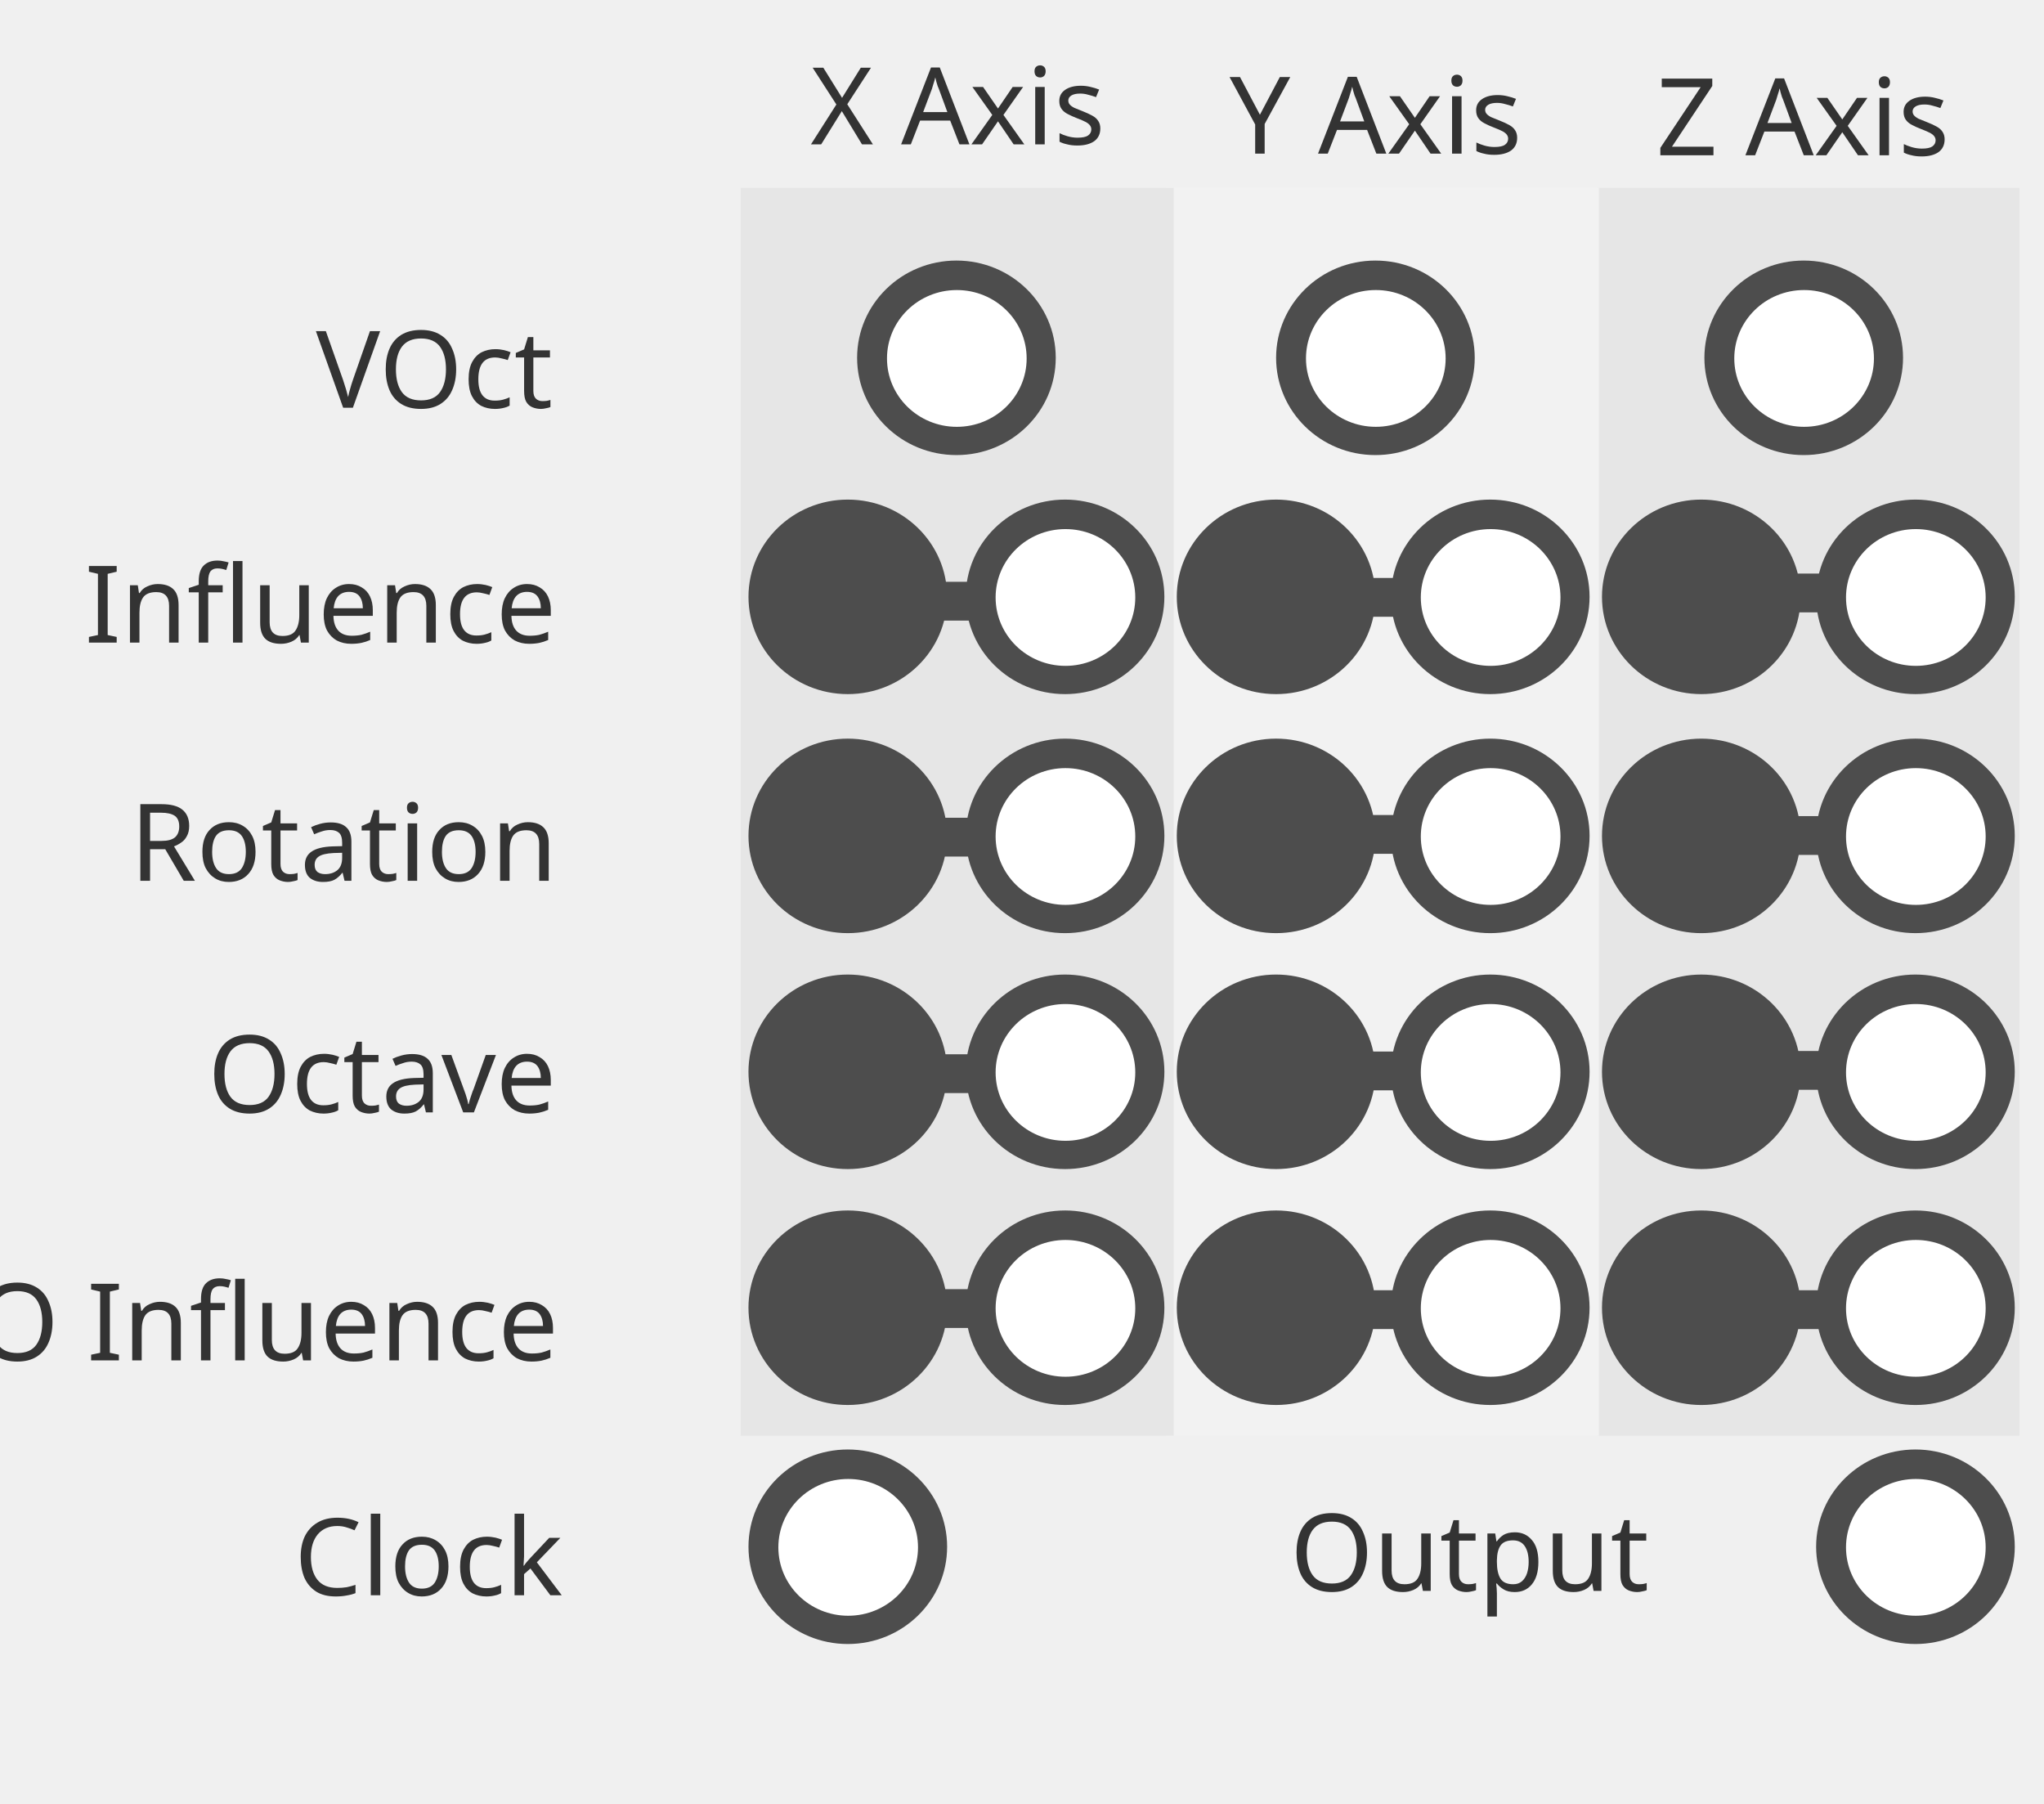
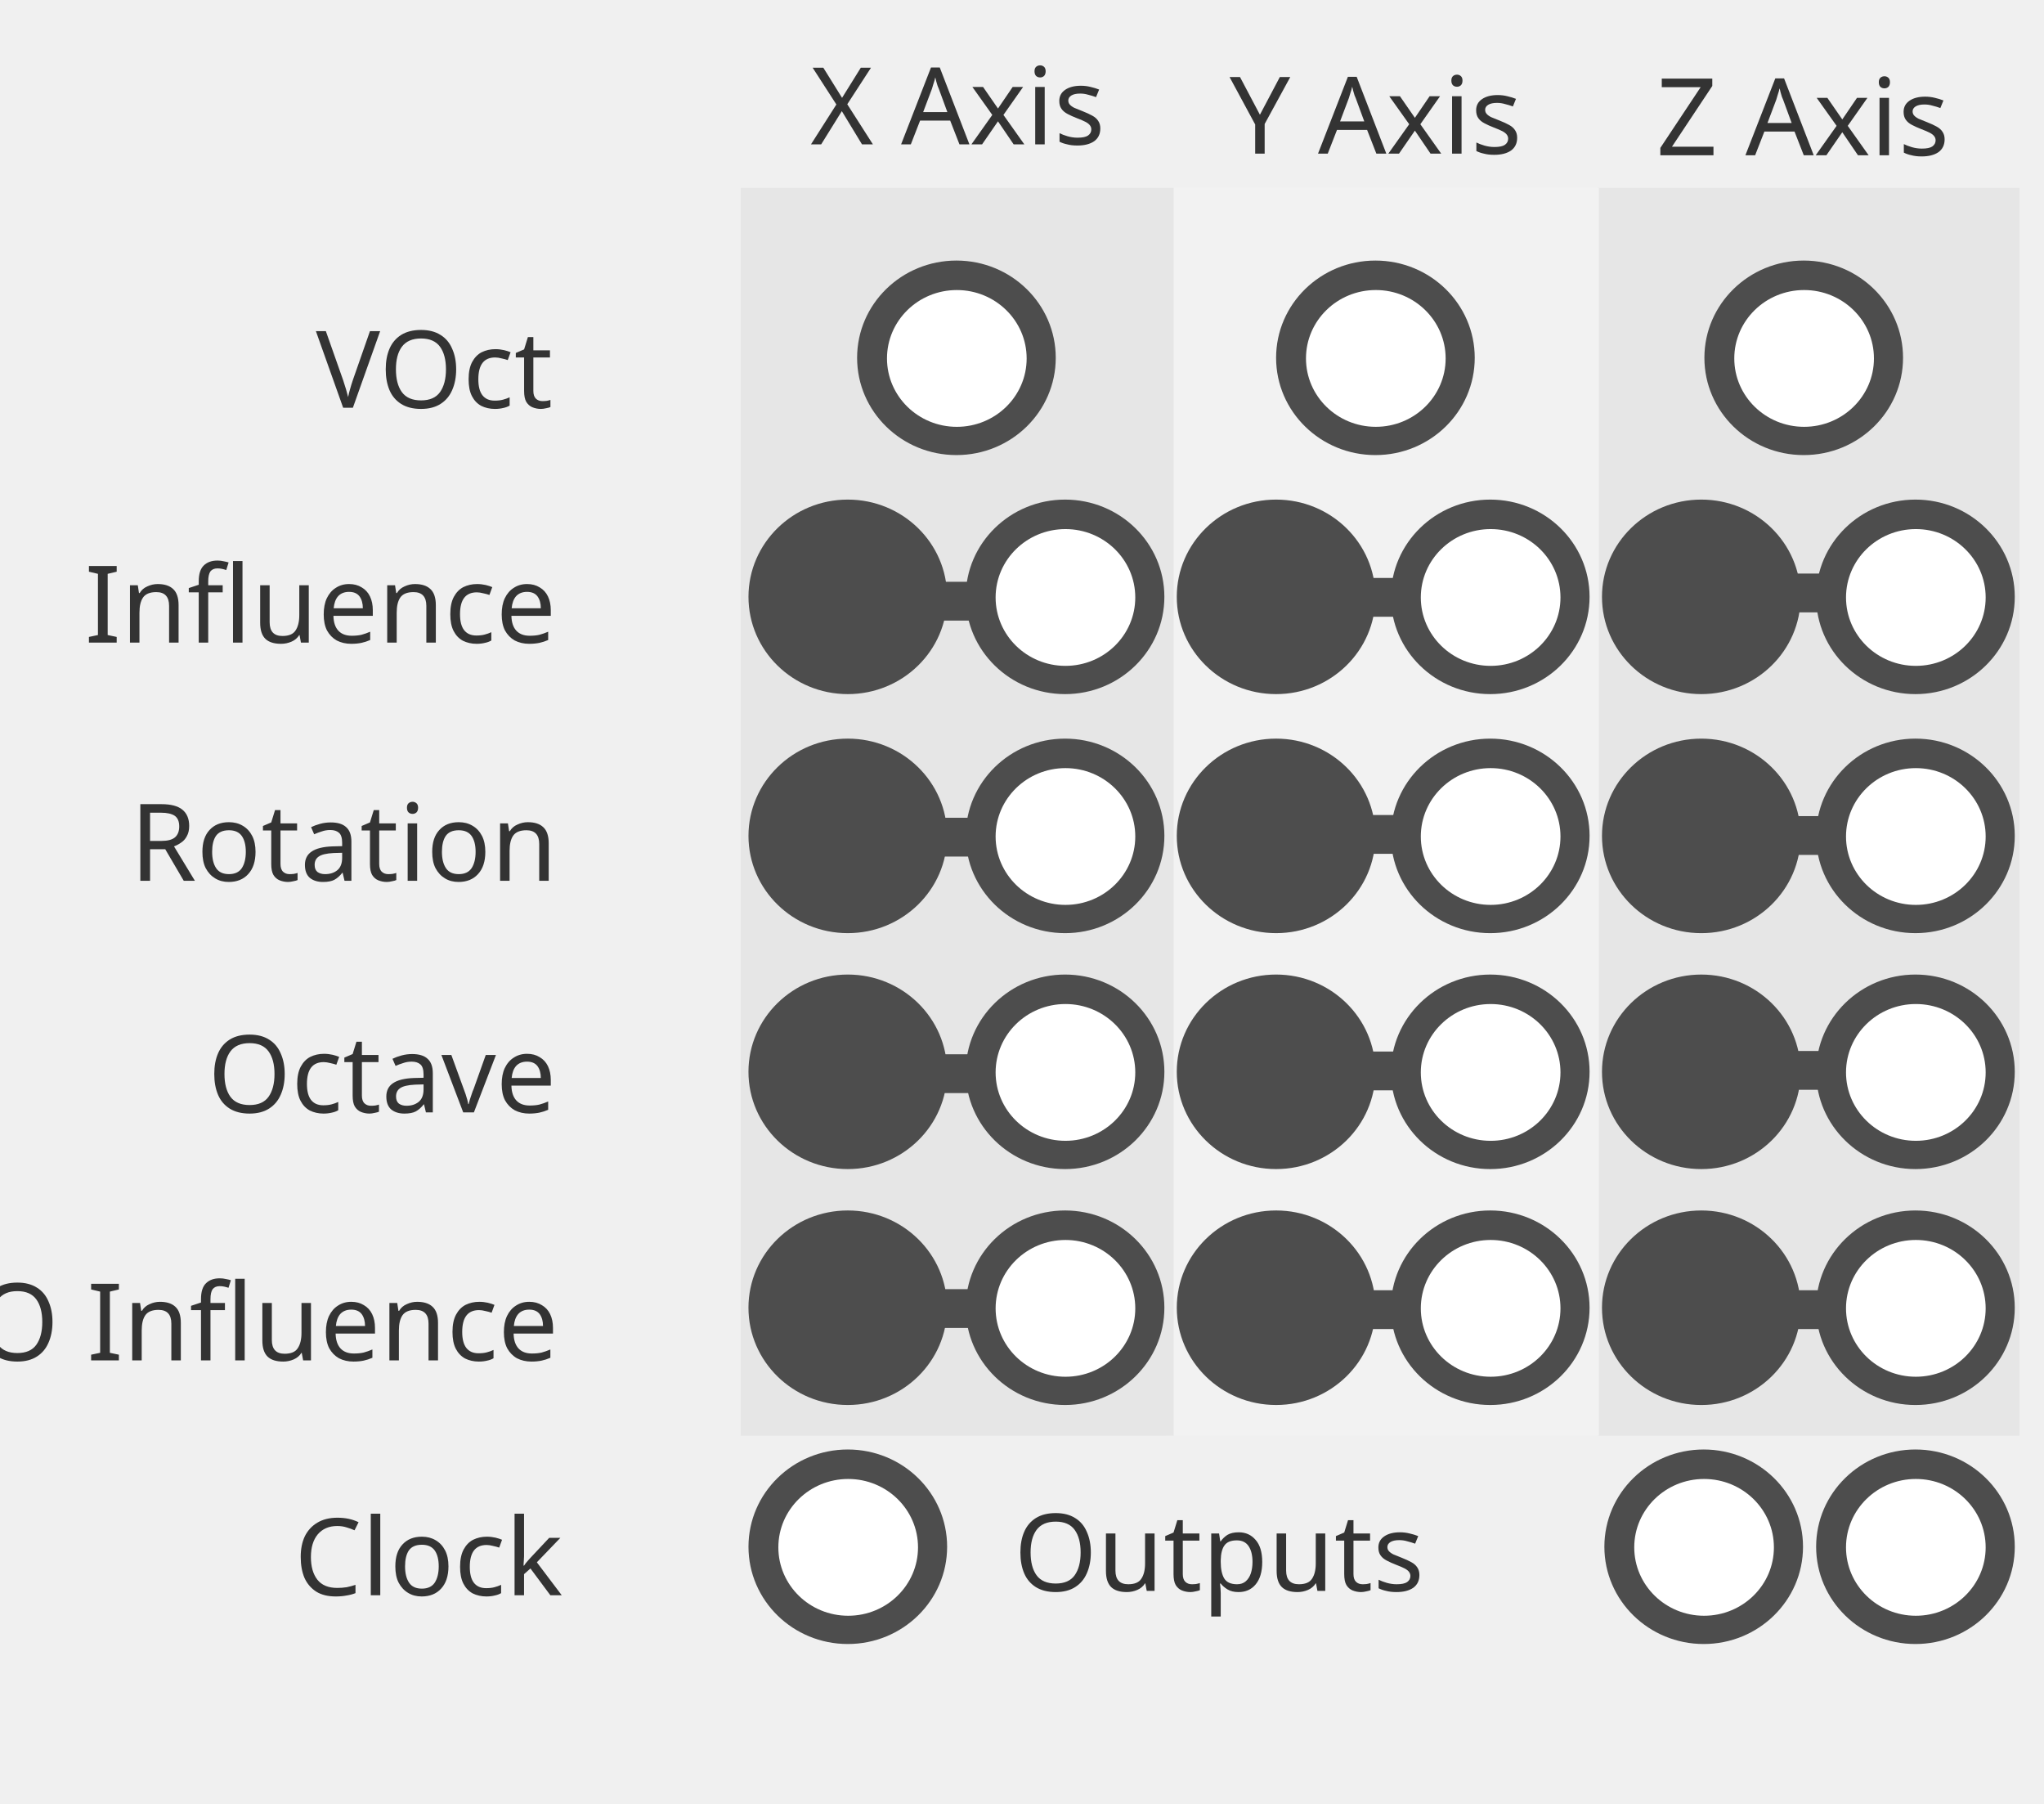
<svg xmlns="http://www.w3.org/2000/svg" width="509" height="449" viewBox="0 0 134.672 118.798" version="1.1" id="svg5" xml:space="preserve">
  <defs id="defs2" />
  <g id="layer1">
    <rect style="fill:#e6e6e6;fill-opacity:1;stroke-width:0.239" id="rect3096" width="27.811" height="82.205" x="105.242" y="12.372" />
    <g id="g948" transform="translate(28.86575,-46.8423)" style="fill:#4d4d4d">
      <ellipse style="fill:#4d4d4d;stroke-width:0.353" id="ellipse944" cx="26.993" cy="148.732" rx="6.544" ry="6.407" />
      <ellipse style="fill:#ffffff;stroke-width:0.248" id="ellipse946" cx="27.018" cy="148.772" rx="4.601" ry="4.505" />
    </g>
    <rect style="fill:#f2f2f2;fill-opacity:1;stroke-width:0.242" id="rect3259" width="28.526" height="82.205" x="76.818" y="12.372" />
    <rect style="fill:#e6e6e6;fill-opacity:1;stroke-width:0.242" id="rect2911" width="28.526" height="82.205" x="48.803" y="12.372" />
    <g id="g469" transform="translate(42.97547,-78.12842)">
      <ellipse style="fill:#4d4d4d;stroke-width:0.353" id="path231" cx="12.883" cy="117.445" rx="6.544" ry="6.407" />
      <ellipse style="fill:#4d4d4d;stroke-width:0.353" id="ellipse237" cx="12.883" cy="133.191" rx="6.544" ry="6.407" />
      <ellipse style="fill:#4d4d4d;stroke-width:0.353" id="ellipse239" cx="12.882" cy="148.732" rx="6.544" ry="6.407" />
      <ellipse style="fill:#4d4d4d;stroke-width:0.353" id="ellipse241" cx="12.882" cy="164.273" rx="6.544" ry="6.407" />
      <g id="g560" style="fill:#4d4d4d">
        <ellipse style="fill:#4d4d4d;stroke-width:0.353" id="ellipse259" cx="20.04" cy="101.699" rx="6.544" ry="6.407" />
        <ellipse style="fill:#ffffff;stroke-width:0.248" id="ellipse261" cx="20.066" cy="101.74" rx="4.601" ry="4.505" />
      </g>
      <g id="g610" transform="translate(0,0.4090577)" style="fill:#4d4d4d">
        <ellipse style="fill:#4d4d4d;stroke-width:0.353" id="ellipse277" cx="27.197" cy="117.036" rx="6.544" ry="6.407" />
        <ellipse style="fill:#ffffff;stroke-width:0.248" id="ellipse279" cx="27.223" cy="117.077" rx="4.601" ry="4.505" />
      </g>
      <g id="g606" transform="translate(0.2048847,0.4094539)" style="fill:#4d4d4d">
        <ellipse style="fill:#4d4d4d;stroke-width:0.353" id="ellipse281" cx="26.993" cy="132.782" rx="6.544" ry="6.407" />
        <ellipse style="fill:#ffffff;stroke-width:0.248" id="ellipse283" cx="27.018" cy="132.822" rx="4.601" ry="4.505" />
      </g>
      <g id="g602" transform="translate(0.2048847)" style="fill:#4d4d4d">
        <ellipse style="fill:#4d4d4d;stroke-width:0.353" id="ellipse285" cx="26.993" cy="148.732" rx="6.544" ry="6.407" />
        <ellipse style="fill:#ffffff;stroke-width:0.248" id="ellipse287" cx="27.018" cy="148.772" rx="4.601" ry="4.505" />
      </g>
      <g id="g598" transform="translate(0.4093735,-0.4087221)" style="fill:#4d4d4d">
        <ellipse style="fill:#4d4d4d;stroke-width:0.353" id="ellipse289" cx="26.788" cy="164.682" rx="6.544" ry="6.407" />
        <ellipse style="fill:#ffffff;stroke-width:0.248" id="ellipse291" cx="26.814" cy="164.723" rx="4.601" ry="4.505" />
      </g>
      <rect style="fill:#4d4d4d;fill-opacity:1;stroke-width:0.265" id="rect5877" width="2.914" height="2.556" x="18.531" y="116.453" />
      <rect style="fill:#4d4d4d;fill-opacity:1;stroke-width:0.265" id="rect5880" width="2.914" height="2.556" x="18.567" y="131.997" />
      <rect style="fill:#4d4d4d;fill-opacity:1;stroke-width:0.265" id="rect5882" width="2.914" height="2.556" x="18.603" y="147.577" />
      <rect style="fill:#4d4d4d;fill-opacity:1;stroke-width:0.265" id="rect5981" width="2.914" height="2.556" x="18.495" y="163.049" />
    </g>
    <text xml:space="preserve" style="font-style:normal;font-weight:normal;font-size:7.056px;line-height:1.25;font-family:sans-serif;fill:#000000;fill-opacity:1;stroke:none;stroke-width:0.265" x="53.404" y="9.509" id="text2247">
      <tspan id="tspan2245" style="font-size:7.056px;fill:#333333;stroke-width:0.265" x="53.404" y="9.509">X Axis</tspan>
    </text>
    <g id="g485" transform="translate(42.97547,-78.12842)" style="fill:#4d4d4d">
      <g id="g720" style="fill:#4d4d4d">
        <ellipse style="fill:#4d4d4d;stroke-width:0.353" id="ellipse243" cx="41.103" cy="164.273" rx="6.544" ry="6.407" />
        <ellipse style="fill:#4d4d4d;stroke-width:0.353" id="ellipse245" cx="41.102" cy="148.732" rx="6.544" ry="6.407" />
        <ellipse style="fill:#4d4d4d;stroke-width:0.353" id="ellipse247" cx="41.102" cy="133.191" rx="6.544" ry="6.407" />
        <ellipse style="fill:#4d4d4d;stroke-width:0.353" id="ellipse249" cx="41.102" cy="117.445" rx="6.544" ry="6.407" />
        <g id="g570" transform="translate(0,-0.2048105)" style="fill:#4d4d4d">
          <ellipse style="fill:#4d4d4d;stroke-width:0.353" id="ellipse269" cx="47.646" cy="101.904" rx="6.544" ry="6.407" />
          <ellipse style="fill:#ffffff;stroke-width:0.248" id="ellipse271" cx="47.672" cy="101.944" rx="4.601" ry="4.505" />
        </g>
        <g id="g626" transform="translate(0,0.8180314)" style="fill:#4d4d4d">
          <ellipse style="fill:#4d4d4d;stroke-width:0.353" id="ellipse293" cx="55.212" cy="116.627" rx="6.544" ry="6.407" />
          <ellipse style="fill:#ffffff;stroke-width:0.248" id="ellipse295" cx="55.238" cy="116.668" rx="4.601" ry="4.505" />
        </g>
        <g id="g622" transform="translate(0.2049902,0.4094539)" style="fill:#4d4d4d">
          <ellipse style="fill:#4d4d4d;stroke-width:0.353" id="ellipse297" cx="55.008" cy="132.782" rx="6.544" ry="6.407" />
          <ellipse style="fill:#ffffff;stroke-width:0.248" id="ellipse299" cx="55.033" cy="132.822" rx="4.601" ry="4.505" />
        </g>
        <g id="g618" transform="translate(0.6139677,0.2048489)" style="fill:#4d4d4d">
          <ellipse style="fill:#4d4d4d;stroke-width:0.353" id="ellipse301" cx="54.599" cy="148.528" rx="6.544" ry="6.407" />
          <ellipse style="fill:#ffffff;stroke-width:0.248" id="ellipse303" cx="54.624" cy="148.568" rx="4.601" ry="4.505" />
        </g>
        <g id="g614" style="fill:#4d4d4d">
          <ellipse style="fill:#4d4d4d;stroke-width:0.353" id="ellipse305" cx="55.212" cy="164.273" rx="6.544" ry="6.407" />
          <ellipse style="fill:#ffffff;stroke-width:0.248" id="ellipse307" cx="55.238" cy="164.314" rx="4.601" ry="4.505" />
        </g>
      </g>
      <rect style="fill:#4d4d4d;fill-opacity:1;stroke-width:0.265" id="rect6179" width="2.914" height="2.556" x="46.546" y="163.121" transform="translate(-3.4436348e-7)" />
      <rect style="fill:#4d4d4d;fill-opacity:1;stroke-width:0.265" id="rect6182" width="2.914" height="2.556" x="46.655" y="147.396" />
      <rect style="fill:#4d4d4d;fill-opacity:1;stroke-width:0.265" id="rect6184" width="2.914" height="2.556" x="46.727" y="131.816" />
      <rect style="fill:#4d4d4d;fill-opacity:1;stroke-width:0.265" id="rect6186" width="2.914" height="2.556" x="46.691" y="116.2" />
    </g>
    <rect style="fill:#4d4d4d;fill-opacity:1;stroke-width:0.265" id="rect6290" width="2.914" height="2.556" x="74.743" y="115.911" transform="translate(42.97547,-78.12842)" />
    <g id="g741" transform="translate(19.05008,-87.84172)" style="fill:#4d4d4d">
      <ellipse style="fill:#4d4d4d;stroke-width:0.353" id="ellipse251" cx="93.043" cy="127.158" rx="6.544" ry="6.407" />
      <ellipse style="fill:#4d4d4d;stroke-width:0.353" id="ellipse253" cx="93.043" cy="142.905" rx="6.544" ry="6.407" />
      <ellipse style="fill:#4d4d4d;stroke-width:0.353" id="ellipse255" cx="93.043" cy="158.446" rx="6.544" ry="6.407" />
      <ellipse style="fill:#4d4d4d;stroke-width:0.353" id="ellipse257" cx="93.043" cy="173.987" rx="6.544" ry="6.407" />
      <g id="g564" transform="translate(0,0.4086539)" style="fill:#4d4d4d">
        <ellipse style="fill:#4d4d4d;stroke-width:0.353" id="ellipse273" cx="99.791" cy="111.004" rx="6.544" ry="6.407" />
        <ellipse style="fill:#ffffff;stroke-width:0.248" id="ellipse275" cx="99.817" cy="111.044" rx="4.601" ry="4.505" />
      </g>
      <g id="g574" transform="translate(23.92538,10.12234)" style="fill:#4d4d4d">
        <ellipse style="fill:#4d4d4d;stroke-width:0.353" id="ellipse309" cx="83.227" cy="117.036" rx="6.544" ry="6.407" />
        <ellipse style="fill:#ffffff;stroke-width:0.248" id="ellipse311" cx="83.253" cy="117.077" rx="4.601" ry="4.505" />
      </g>
      <g id="g578" transform="translate(23.92538,10.73621)" style="fill:#4d4d4d">
        <ellipse style="fill:#4d4d4d;stroke-width:0.353" id="ellipse313" cx="83.227" cy="132.168" rx="6.544" ry="6.407" />
        <ellipse style="fill:#ffffff;stroke-width:0.248" id="ellipse315" cx="83.253" cy="132.209" rx="4.601" ry="4.505" />
      </g>
      <g id="g582" style="fill:#4d4d4d" transform="translate(23.92538,9.713296)">
        <ellipse style="fill:#4d4d4d;stroke-width:0.353" id="ellipse317" cx="83.227" cy="148.732" rx="6.544" ry="6.407" />
        <ellipse style="fill:#ffffff;stroke-width:0.248" id="ellipse319" cx="83.253" cy="148.772" rx="4.601" ry="4.505" />
      </g>
      <g id="g586" transform="translate(23.516,9.918038)" style="fill:#4d4d4d">
        <ellipse style="fill:#4d4d4d;stroke-width:0.353" id="ellipse321" cx="83.636" cy="164.069" rx="6.544" ry="6.407" />
        <ellipse style="fill:#ffffff;stroke-width:0.248" id="ellipse323" cx="83.662" cy="164.109" rx="4.601" ry="4.505" />
      </g>
    </g>
    <text xml:space="preserve" style="font-style:normal;font-weight:normal;font-size:7.056px;line-height:1.25;font-family:sans-serif;fill:#000000;fill-opacity:1;stroke:none;stroke-width:0.265" x="81.01" y="10.122" id="text2753">
      <tspan id="tspan2751" style="font-size:7.056px;fill:#333333;stroke-width:0.265" x="81.01" y="10.122">Y Axis</tspan>
    </text>
    <text xml:space="preserve" style="font-style:normal;font-weight:normal;font-size:7.056px;line-height:1.25;font-family:sans-serif;fill:#000000;fill-opacity:1;stroke:none;stroke-width:0.265" x="109.128" y="10.225" id="text2832">
      <tspan id="tspan2830" style="font-size:7.056px;fill:#333333;stroke-width:0.265" x="109.128" y="10.225">Z Axis</tspan>
    </text>
    <text xml:space="preserve" style="font-style:normal;font-weight:normal;font-size:7.056px;line-height:1.25;font-family:sans-serif;text-align:start;text-anchor:start;fill:#000000;fill-opacity:1;stroke:none;stroke-width:0.265" x="45.591" y="26.86" id="text3344">
      <tspan id="tspan3342" style="font-size:7.056px;text-align:end;text-anchor:end;fill:#333333;stroke-width:0.265" x="45.591" y="26.86">VOct</tspan>
    </text>
    <text xml:space="preserve" style="font-style:normal;font-weight:normal;font-size:7.056px;line-height:1.25;font-family:sans-serif;text-align:start;text-anchor:start;fill:#000000;fill-opacity:1;stroke:none;stroke-width:0.265" x="45.814" y="42.332" id="text3430">
      <tspan id="tspan3428" style="font-size:7.056px;text-align:end;text-anchor:end;fill:#333333;stroke-width:0.265" x="45.814" y="42.332">Influence</tspan>
    </text>
    <text xml:space="preserve" style="font-style:normal;font-weight:normal;font-size:7.056px;line-height:1.25;font-family:sans-serif;text-align:start;text-anchor:start;fill:#000000;fill-opacity:1;stroke:none;stroke-width:0.265" x="45.886" y="58.021" id="text4022">
      <tspan id="tspan4020" style="font-size:7.056px;text-align:end;text-anchor:end;fill:#333333;stroke-width:0.265" x="45.886" y="58.021">Rotation</tspan>
    </text>
    <text xml:space="preserve" style="font-style:normal;font-weight:normal;font-size:7.056px;line-height:1.25;font-family:sans-serif;text-align:start;text-anchor:start;fill:#000000;fill-opacity:1;stroke:none;stroke-width:0.265" x="45.814" y="73.276" id="text4542">
      <tspan id="tspan4540" style="font-size:7.056px;text-align:end;text-anchor:end;fill:#333333;stroke-width:0.265" x="45.814" y="73.276">Octave</tspan>
    </text>
    <text xml:space="preserve" style="font-style:normal;font-weight:normal;font-size:7.056px;line-height:1.25;font-family:sans-serif;text-align:start;text-anchor:start;fill:#000000;fill-opacity:1;stroke:none;stroke-width:0.265" x="45.959" y="89.615" id="text4546">
      <tspan id="tspan4544" style="font-size:7.056px;text-align:end;text-anchor:end;fill:#333333;stroke-width:0.265" x="45.959" y="89.615">LFO Influence</tspan>
    </text>
    <text xml:space="preserve" style="font-style:normal;font-weight:normal;font-size:7.056px;line-height:1.25;font-family:sans-serif;text-align:start;text-anchor:start;fill:#000000;fill-opacity:1;stroke:none;stroke-width:0.265" x="46.248" y="105.087" id="text4910">
      <tspan id="tspan4908" style="font-size:7.056px;text-align:end;text-anchor:end;fill:#333333;stroke-width:0.265" x="46.248" y="105.087">Clock</tspan>
    </text>
-     <text xml:space="preserve" style="font-style:normal;font-weight:normal;font-size:7.056px;line-height:1.25;font-family:sans-serif;text-align:start;text-anchor:start;fill:#000000;fill-opacity:1;stroke:none;stroke-width:0.265" x="117.823" y="104.798" id="text5282">
-       <tspan id="tspan5280" style="font-size:7.056px;text-align:end;text-anchor:end;fill:#333333;stroke-width:0.265" x="117.823" y="104.798">Output</tspan>
+     <text xml:space="preserve" style="font-style:normal;font-weight:normal;font-size:7.056px;line-height:1.25;font-family:sans-serif;text-align:start;text-anchor:start;fill:#000000;fill-opacity:1;stroke:none;stroke-width:0.265" x="103.006" y="104.798" id="text5282">
+       <tspan id="tspan5280" style="font-size:7.056px;text-align:end;text-anchor:end;fill:#333333;stroke-width:0.265" x="103.006" y="104.798">Outputs</tspan>
    </text>
    <rect style="fill:#4d4d4d;fill-opacity:1;stroke-width:0.265" id="rect6345" width="2.914" height="2.556" x="117.718" y="53.76" />
    <rect style="fill:#4d4d4d;fill-opacity:1;stroke-width:0.265" id="rect6347" width="2.914" height="2.556" x="117.646" y="69.232" />
    <rect style="fill:#4d4d4d;fill-opacity:1;stroke-width:0.265" id="rect6351" width="2.914" height="2.556" x="117.501" y="84.993" />
    <g id="g1069" transform="translate(99.21003,-46.8423)" style="fill:#4d4d4d">
      <ellipse style="fill:#4d4d4d;stroke-width:0.353" id="ellipse1065" cx="26.993" cy="148.732" rx="6.544" ry="6.407" />
      <ellipse style="fill:#ffffff;stroke-width:0.248" id="ellipse1067" cx="27.018" cy="148.772" rx="4.601" ry="4.505" />
    </g>
+     <g id="g1069-4" transform="translate(85.25797,-46.8423)" style="fill:#4d4d4d">
+       <ellipse style="fill:#4d4d4d;stroke-width:0.353" id="ellipse1065-5" cx="26.993" cy="148.732" rx="6.544" ry="6.407" />
+       <ellipse style="fill:#ffffff;stroke-width:0.248" id="ellipse1067-1" cx="27.018" cy="148.772" rx="4.601" ry="4.505" />
+     </g>
  </g>
</svg>
